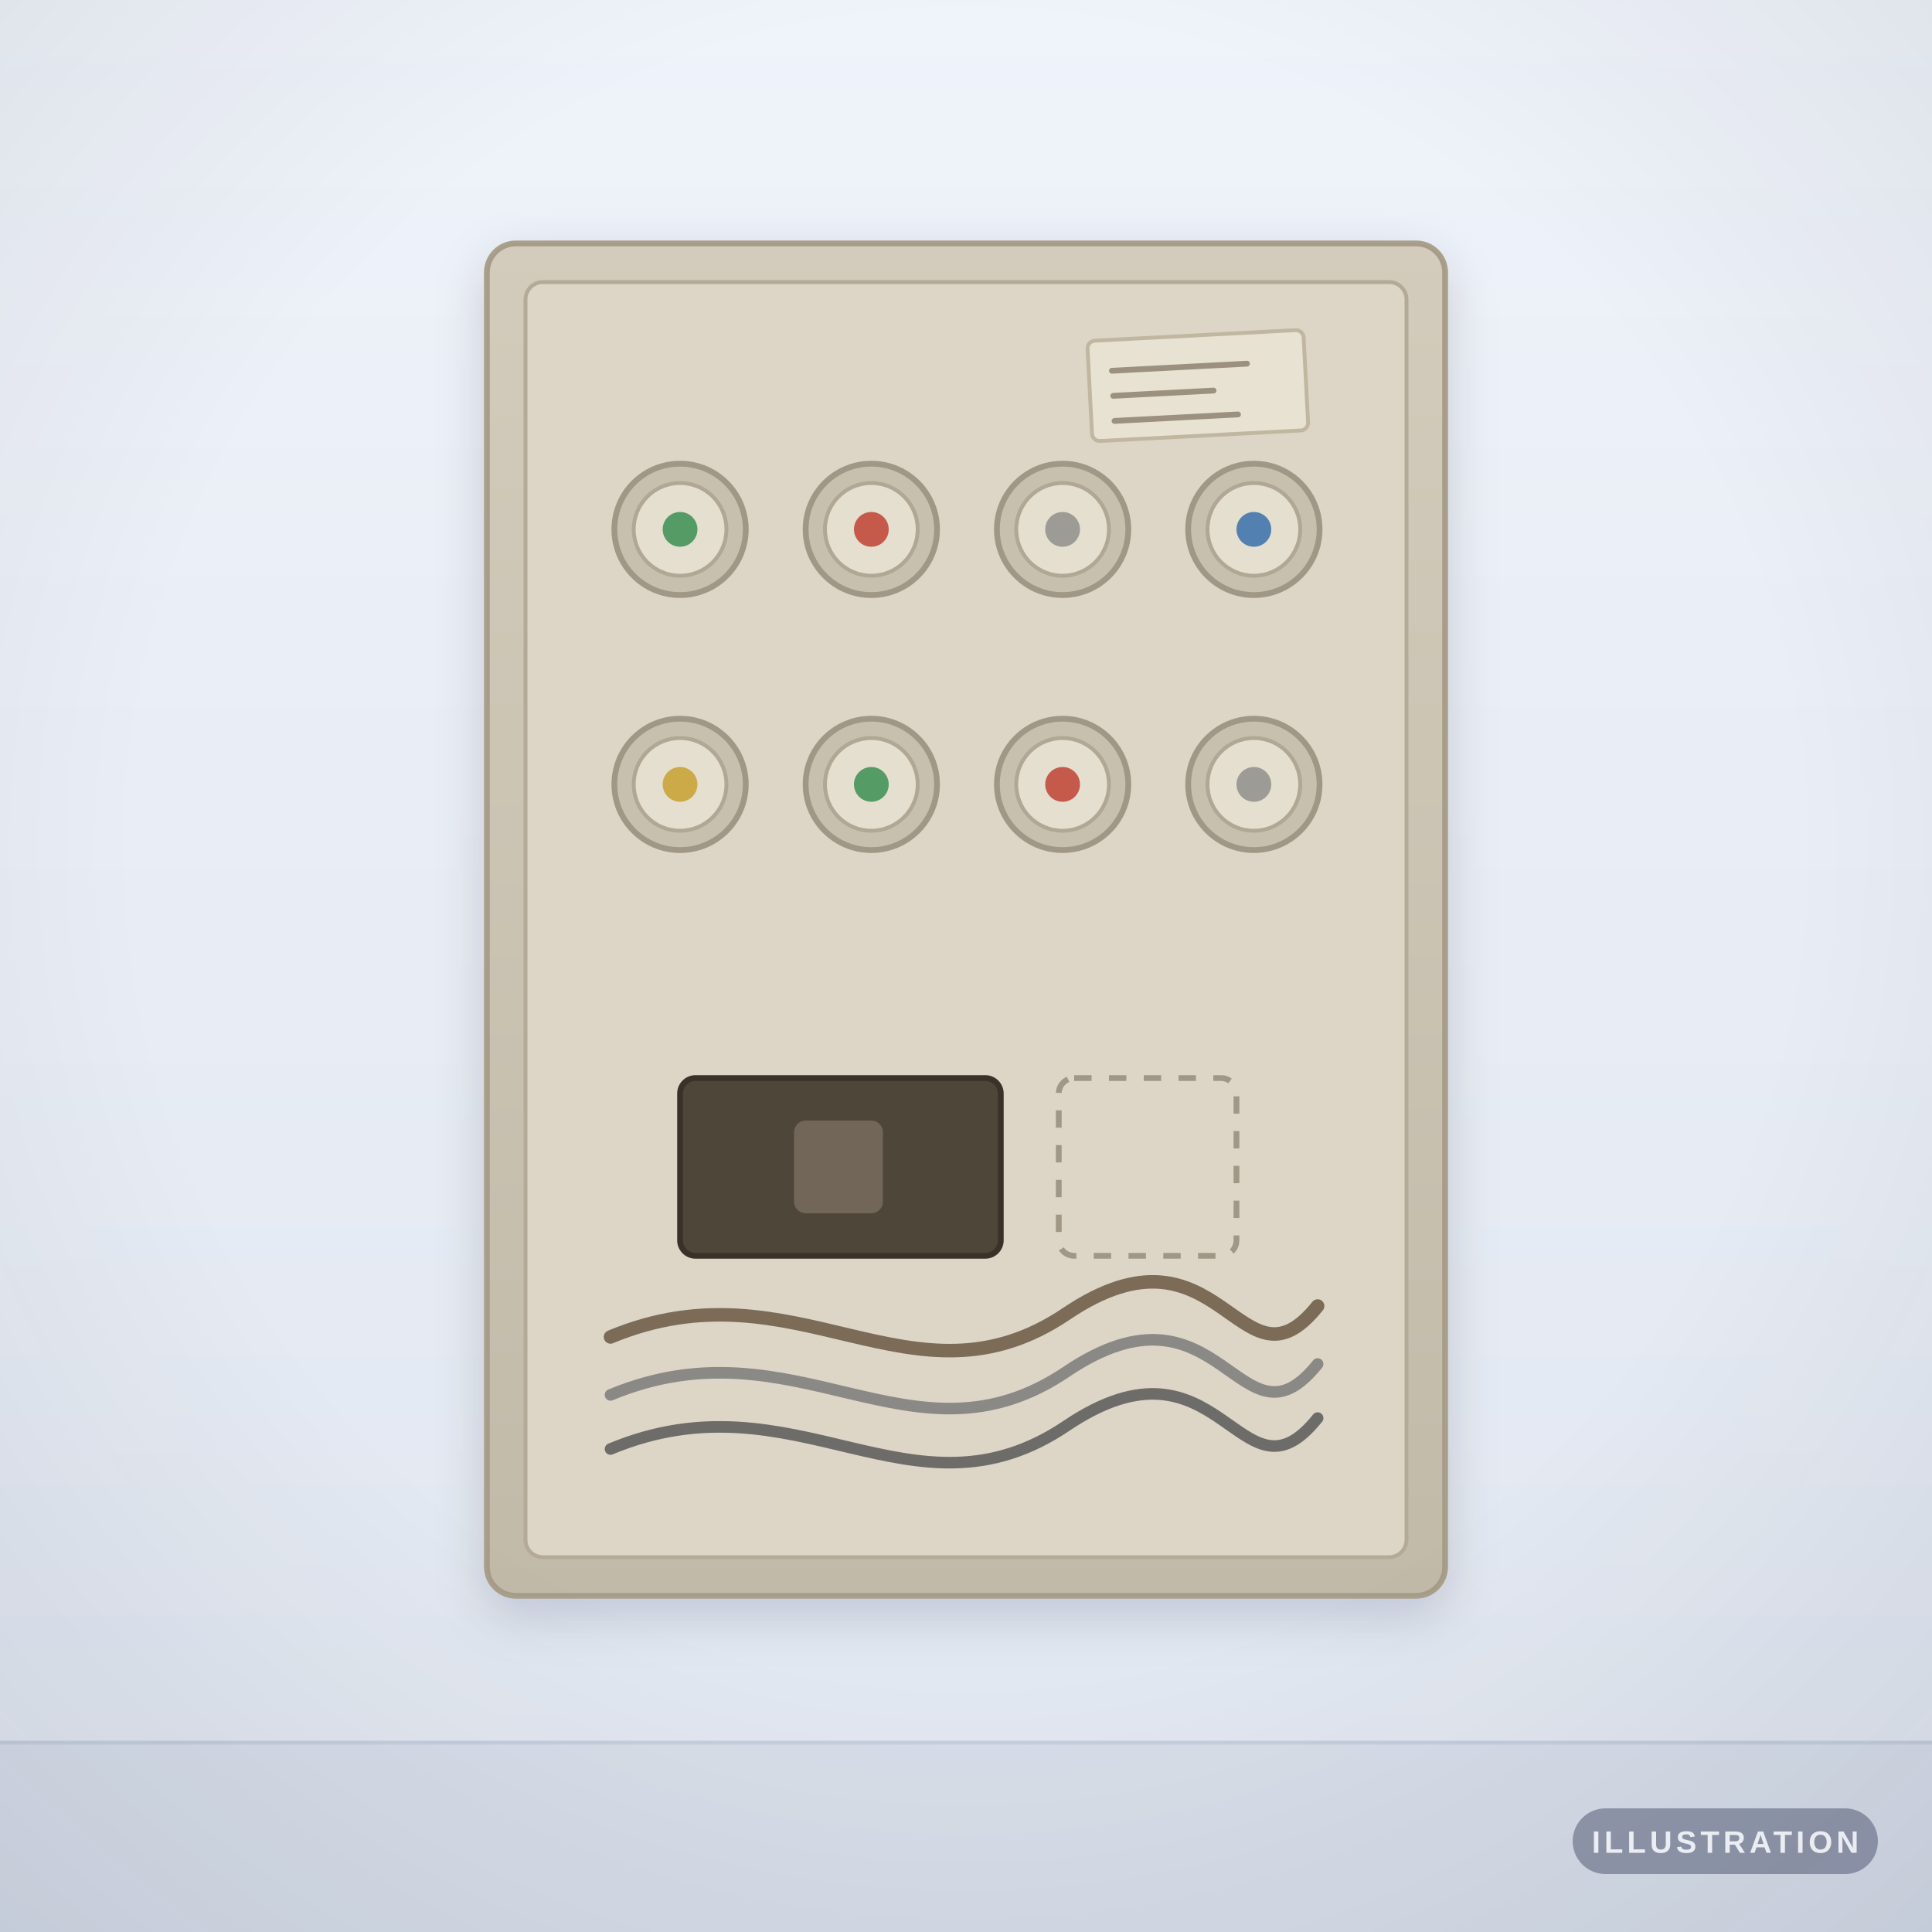
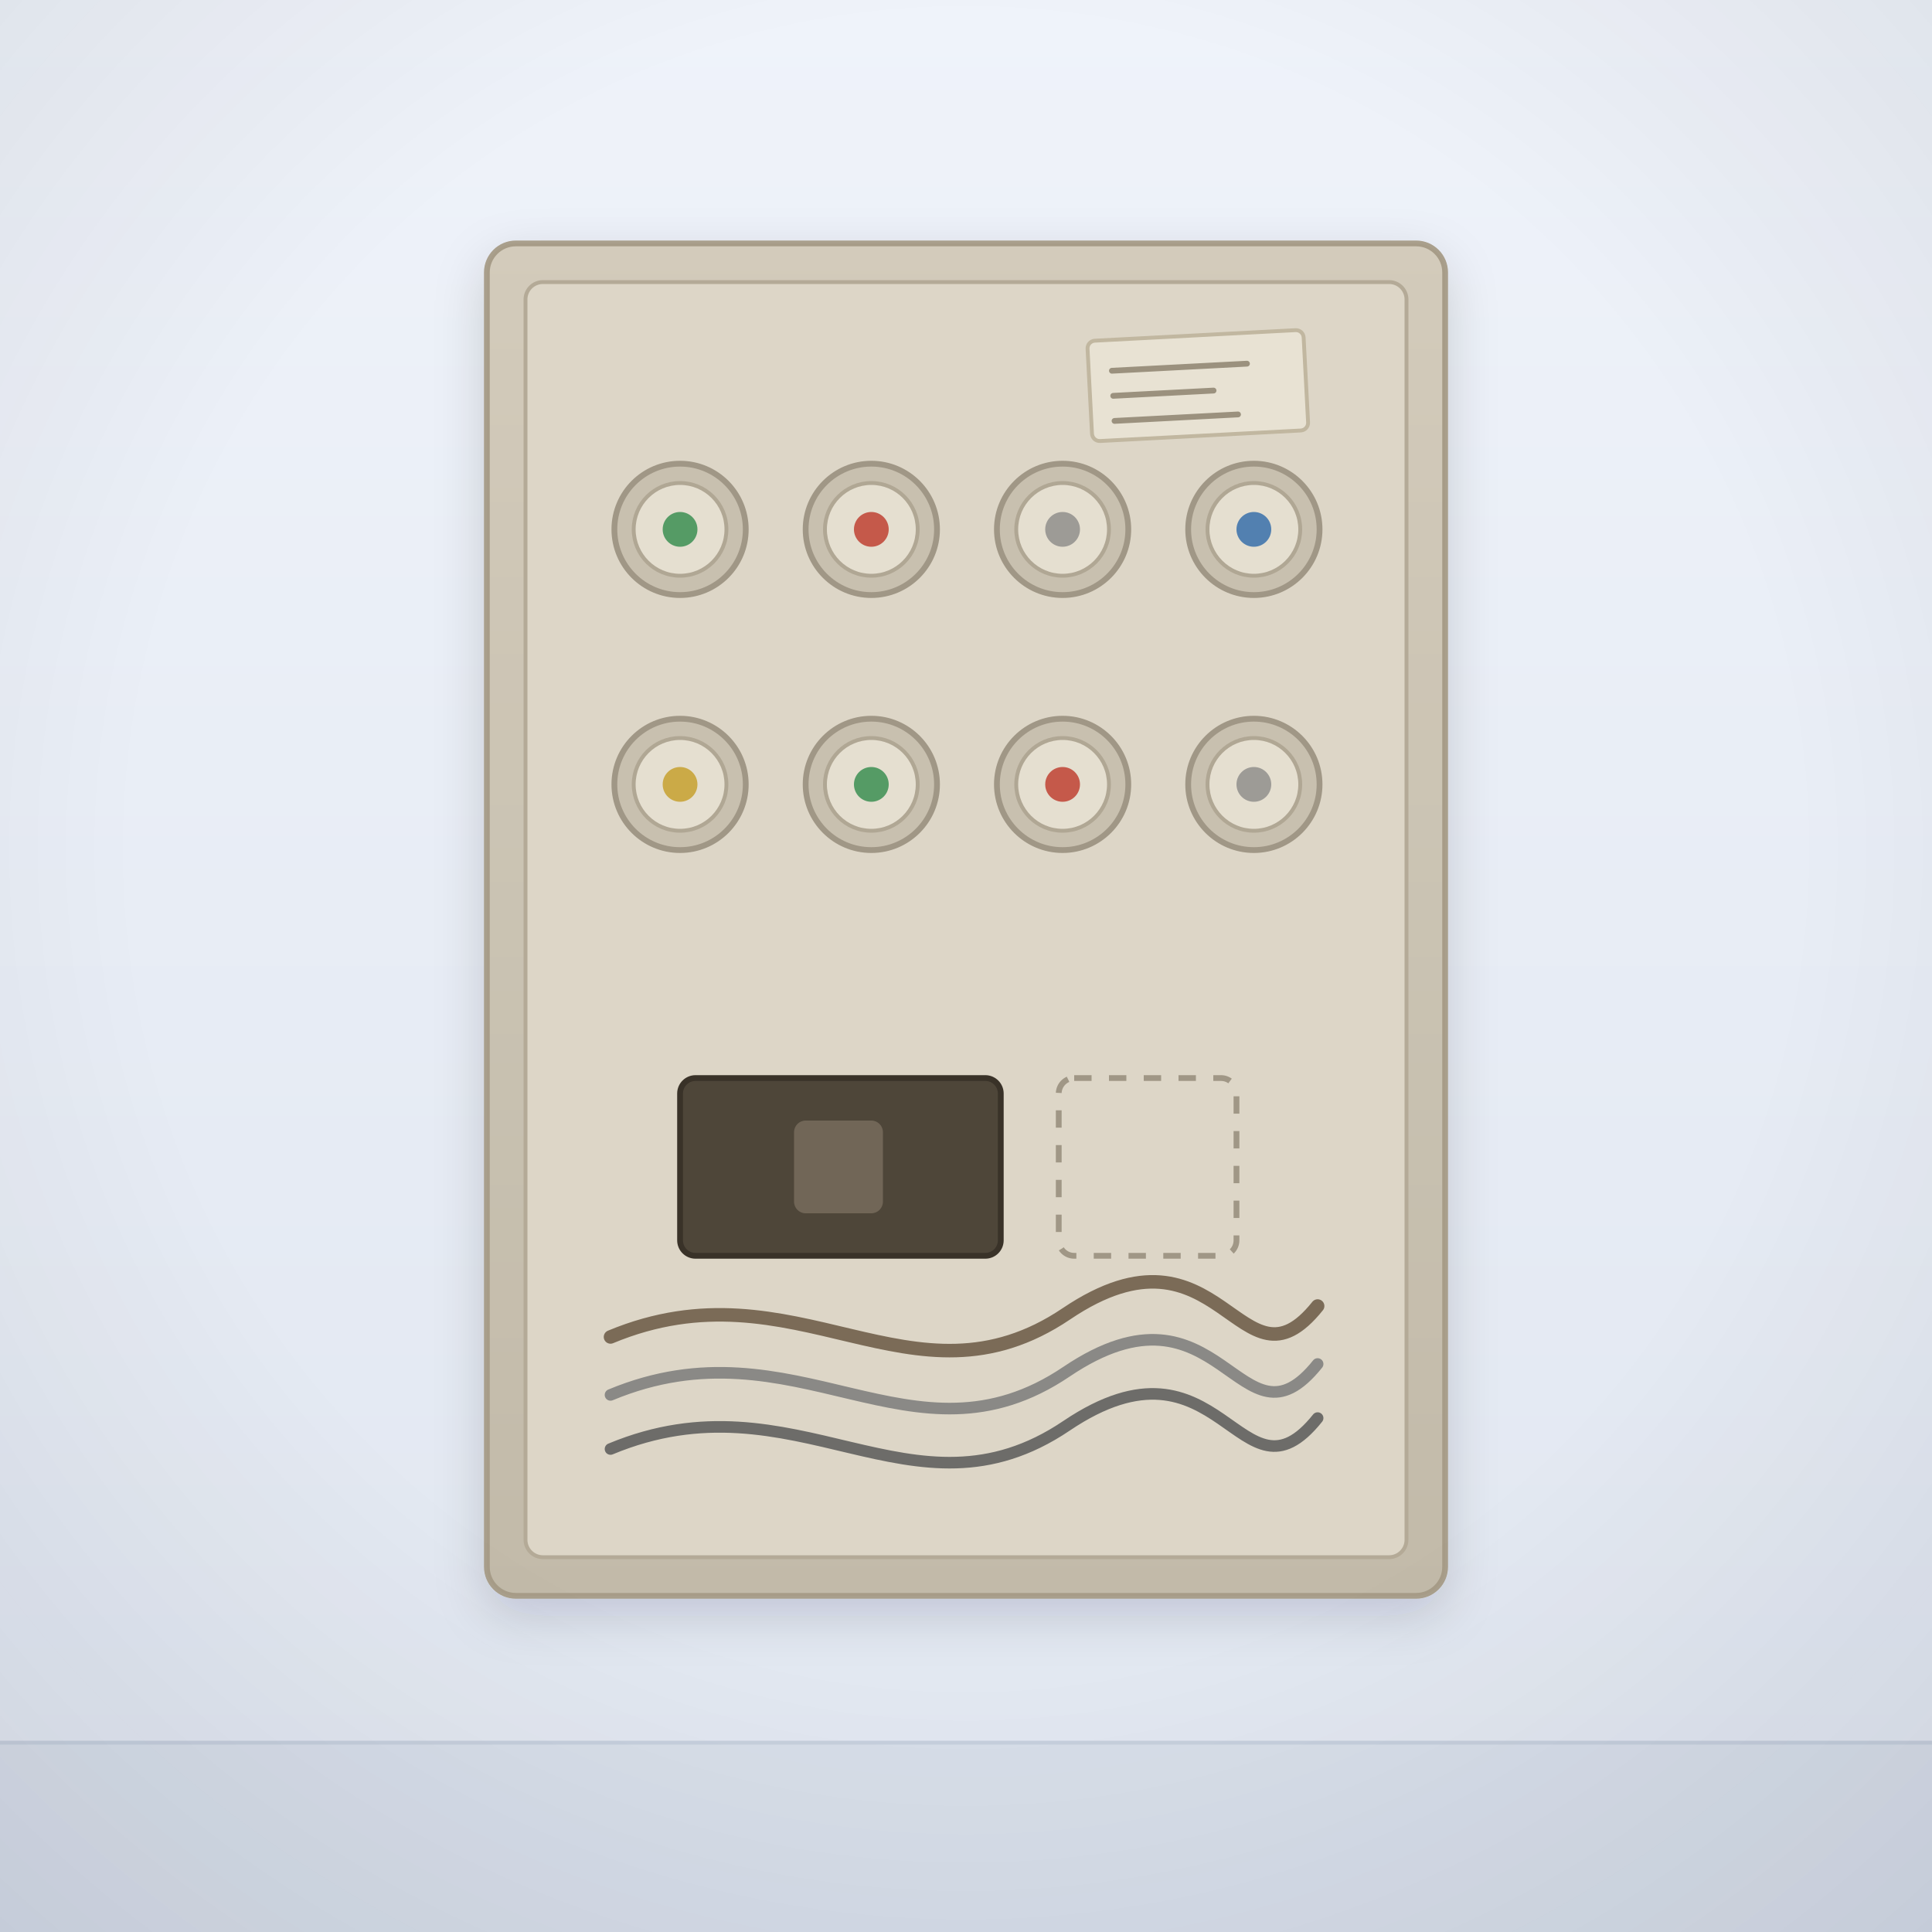
<svg xmlns="http://www.w3.org/2000/svg" viewBox="0 0 1000 1000" width="1000" height="1000" role="img">
  <defs>
    <linearGradient id="v" x1="0" y1="0" x2="0" y2="1">
      <stop offset="0" stop-color="#eff3fa" />
      <stop offset="1" stop-color="#e0e6f0" />
    </linearGradient>
    <linearGradient id="r" x1="0" y1="0" x2="0" y2="1">
      <stop offset="0" stop-color="#e7ecf4" />
      <stop offset="1" stop-color="#d2dae6" />
    </linearGradient>
    <linearGradient id="g" x1="0" y1="0" x2="0" y2="1">
      <stop offset="0" stop-color="#d8d1c3" />
      <stop offset="1" stop-color="#c6bfb0" />
    </linearGradient>
    <linearGradient id="n" x1="0" y1="0" x2="0" y2="1">
      <stop offset="0" stop-color="#ffffff" />
      <stop offset="1" stop-color="#f4f7fb" />
    </linearGradient>
    <radialGradient id="vg" cx="0.5" cy="0.44" r="0.76">
      <stop offset="0.56" stop-color="#000" stop-opacity="0" />
      <stop offset="1" stop-color="#0b1030" stop-opacity="0.09" />
    </radialGradient>
    <filter id="s" x="-20%" y="-20%" width="140%" height="140%">
      <feDropShadow dx="0" dy="9" stdDeviation="13" flood-color="#0b1030" flood-opacity="0.15" />
    </filter>
  </defs>
  <rect width="1000" height="1000" fill="url(#v)" />
  <rect y="902" width="1000" height="98" fill="#d7dee9" />
  <line x1="0" y1="902" x2="1000" y2="902" stroke="#c6cfdd" stroke-width="2" />
  <g filter="url(#s)">
    <rect x="252" y="126" width="496" height="700" rx="15" fill="url(#g)" stroke="#a99f8c" stroke-width="3" />
  </g>
  <rect x="272" y="146" width="456" height="660" rx="9" fill="#e3ddd0" stroke="#b7ae9c" stroke-width="2" />
  <circle cx="352" cy="274" r="34" fill="#cdc5b6" stroke="#a2998a" stroke-width="3" />
  <circle cx="352" cy="274" r="24" fill="#ece6da" stroke="#b3aa99" stroke-width="2" />
  <circle cx="352" cy="274" r="9" fill="#2f8f4e" fill-opacity="0.82" />
  <circle cx="451" cy="274" r="34" fill="#cdc5b6" stroke="#a2998a" stroke-width="3" />
  <circle cx="451" cy="274" r="24" fill="#ece6da" stroke="#b3aa99" stroke-width="2" />
  <circle cx="451" cy="274" r="9" fill="#c0392b" fill-opacity="0.82" />
  <circle cx="550" cy="274" r="34" fill="#cdc5b6" stroke="#a2998a" stroke-width="3" />
  <circle cx="550" cy="274" r="24" fill="#ece6da" stroke="#b3aa99" stroke-width="2" />
  <circle cx="550" cy="274" r="9" fill="#8d8d8d" fill-opacity="0.82" />
  <circle cx="649" cy="274" r="34" fill="#cdc5b6" stroke="#a2998a" stroke-width="3" />
  <circle cx="649" cy="274" r="24" fill="#ece6da" stroke="#b3aa99" stroke-width="2" />
  <circle cx="649" cy="274" r="9" fill="#2b6cb0" fill-opacity="0.82" />
  <circle cx="352" cy="406" r="34" fill="#cdc5b6" stroke="#a2998a" stroke-width="3" />
  <circle cx="352" cy="406" r="24" fill="#ece6da" stroke="#b3aa99" stroke-width="2" />
  <circle cx="352" cy="406" r="9" fill="#c9a227" fill-opacity="0.82" />
  <circle cx="451" cy="406" r="34" fill="#cdc5b6" stroke="#a2998a" stroke-width="3" />
  <circle cx="451" cy="406" r="24" fill="#ece6da" stroke="#b3aa99" stroke-width="2" />
  <circle cx="451" cy="406" r="9" fill="#2f8f4e" fill-opacity="0.82" />
  <circle cx="550" cy="406" r="34" fill="#cdc5b6" stroke="#a2998a" stroke-width="3" />
  <circle cx="550" cy="406" r="24" fill="#ece6da" stroke="#b3aa99" stroke-width="2" />
  <circle cx="550" cy="406" r="9" fill="#c0392b" fill-opacity="0.82" />
  <circle cx="649" cy="406" r="34" fill="#cdc5b6" stroke="#a2998a" stroke-width="3" />
  <circle cx="649" cy="406" r="24" fill="#ece6da" stroke="#b3aa99" stroke-width="2" />
  <circle cx="649" cy="406" r="9" fill="#8d8d8d" fill-opacity="0.82" />
  <rect x="352" y="558" width="166" height="92" rx="8" fill="#4a4238" stroke="#332d26" stroke-width="3" />
  <rect x="411" y="580" width="46" height="48" rx="6" fill="#6f6558" />
  <rect x="548" y="558" width="92" height="92" rx="8" fill="none" stroke="#a2998a" stroke-width="3" stroke-dasharray="9 9" />
  <path d="M316 692 C 412 652, 472 734, 552 680 S 642 726, 682 676" fill="none" stroke="#7a6a58" stroke-width="7" stroke-linecap="round" />
  <path d="M316 722 C 412 682, 472 764, 552 710 S 642 756, 682 706" fill="none" stroke="#8a8a8a" stroke-width="6" stroke-linecap="round" />
  <path d="M316 750 C 412 710, 472 792, 552 738 S 642 784, 682 734" fill="none" stroke="#6b6b6b" stroke-width="6" stroke-linecap="round" />
  <g transform="rotate(-3 612 200)">
    <rect x="564" y="174" width="112" height="52" rx="4" fill="#efeadd" stroke="#c5bba6" stroke-width="2" />
    <line x1="576" y1="190" x2="646" y2="190" stroke="#9c9382" stroke-width="3" stroke-linecap="round" />
    <line x1="576" y1="203" x2="628" y2="203" stroke="#9c9382" stroke-width="3" stroke-linecap="round" />
    <line x1="576" y1="216" x2="640" y2="216" stroke="#9c9382" stroke-width="3" stroke-linecap="round" />
  </g>
  <rect x="252" y="126" width="496" height="700" rx="15" fill="#8a7a52" fill-opacity="0.07" />
  <rect width="1000" height="1000" fill="url(#vg)" />
-   <g opacity="0.6">
-     <rect x="814" y="936" width="158" height="34" rx="17" fill="#090b32" fill-opacity="0.55" />
-     <text x="893" y="959" font-family="Outfit, Arial, sans-serif" font-size="16" font-weight="600" letter-spacing="2" fill="#fff" text-anchor="middle">ILLUSTRATION</text>
-   </g>
</svg>
